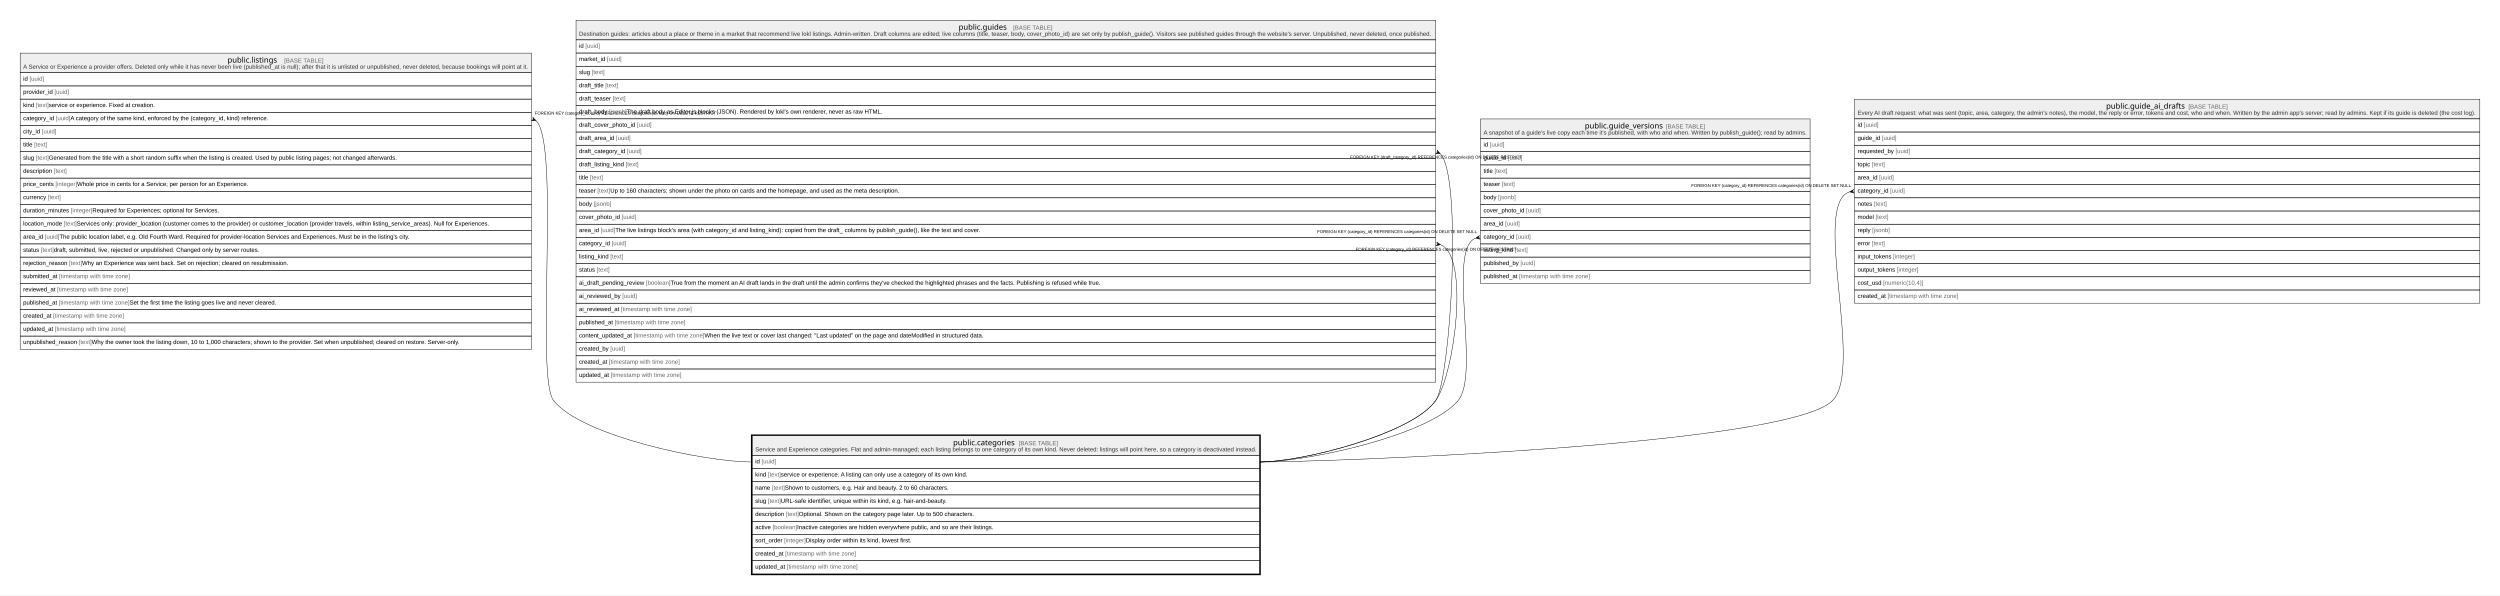
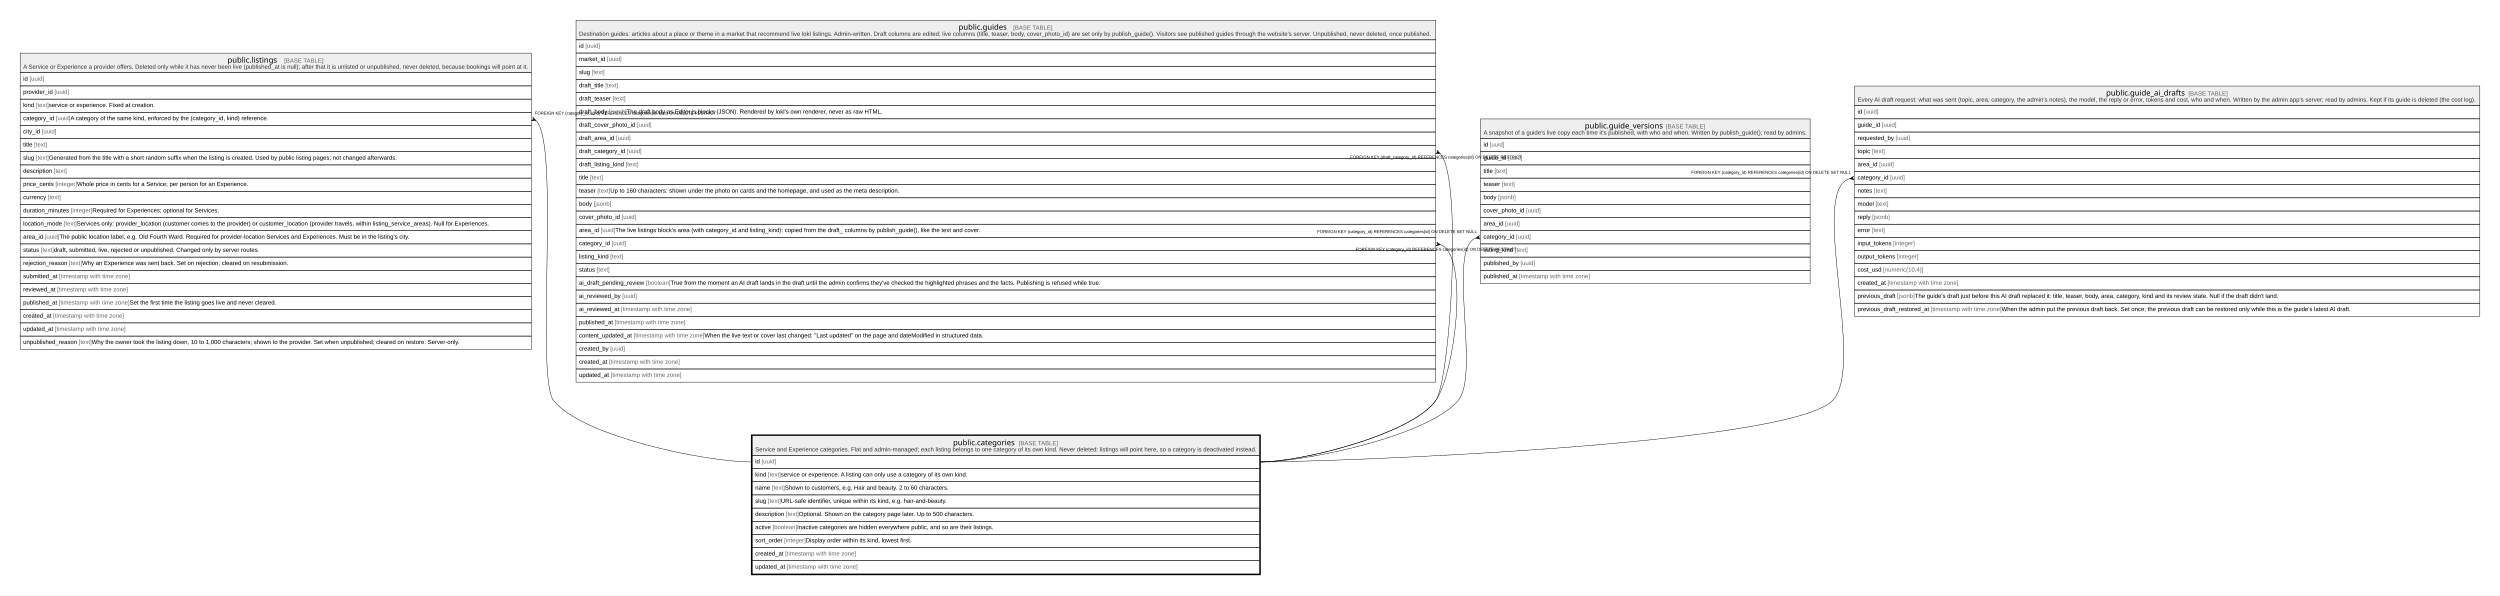
<svg xmlns="http://www.w3.org/2000/svg" width="5849pt" height="1393pt" viewBox="0.00 0.00 5848.87 1392.80">
  <g id="graph0" class="graph" transform="scale(1 1) rotate(0) translate(4 1388.8)">
    <polygon fill="white" stroke="none" points="-4,4 -4,-1388.8 5844.87,-1388.8 5844.87,4 -4,4" />
    <g id="node1" class="node">
      <polygon fill="#efefef" stroke="none" points="1755.87,-323.4 1755.87,-369.4 2942.64,-369.4 2942.64,-323.4 1755.87,-323.4" />
      <polygon fill="none" stroke="black" points="1755.87,-323.4 1755.87,-369.4 2942.64,-369.4 2942.64,-323.4 1755.87,-323.4" />
      <text text-anchor="start" x="2225.78" y="-347.2" font-family="Arial Bold" font-size="18.00">public.categories</text>
      <text text-anchor="start" x="2348.23" y="-347.2" font-family="Arial" font-size="14.00">    </text>
      <text text-anchor="start" x="2379.35" y="-347.2" font-family="Arial" font-size="14.00" fill="#666666">[BASE TABLE]</text>
      <text text-anchor="start" x="1762.87" y="-332.8" font-family="Arial" font-size="14.00" fill="#333333">Service and Experience categories. Flat and admin-managed; each listing belongs to one category of its own kind. Never deleted: listings will point here, so a category is deactivated instead.</text>
      <polygon fill="none" stroke="black" points="1755.87,-292.6 1755.87,-323.4 2942.64,-323.4 2942.64,-292.6 1755.87,-292.6" />
      <text text-anchor="start" x="1762.87" y="-304.8" font-family="Arial" font-size="14.00">id </text>
      <text text-anchor="start" x="1777.65" y="-304.8" font-family="Arial" font-size="14.00" fill="#666666">[uuid]</text>
      <polygon fill="none" stroke="black" points="1755.87,-261.8 1755.87,-292.6 2942.64,-292.6 2942.64,-261.8 1755.87,-261.8" />
      <text text-anchor="start" x="1762.87" y="-274" font-family="Arial" font-size="14.00">kind </text>
      <text text-anchor="start" x="1792.44" y="-274" font-family="Arial" font-size="14.00" fill="#666666">[text]</text>
      <text text-anchor="start" x="1822.78" y="-274" font-family="Arial" font-size="14.00"> service or experience. A listing can only use a category of its own kind.</text>
      <polygon fill="none" stroke="black" points="1755.87,-231 1755.87,-261.8 2942.64,-261.8 2942.64,-231 1755.87,-231" />
      <text text-anchor="start" x="1762.87" y="-243.2" font-family="Arial" font-size="14.00">name </text>
      <text text-anchor="start" x="1801.78" y="-243.2" font-family="Arial" font-size="14.00" fill="#666666">[text]</text>
      <text text-anchor="start" x="1832.12" y="-243.2" font-family="Arial" font-size="14.00"> Shown to customers, e.g. Hair and beauty. 2 to 60 characters.</text>
      <polygon fill="none" stroke="black" points="1755.87,-200.2 1755.87,-231 2942.64,-231 2942.64,-200.2 1755.87,-200.2" />
      <text text-anchor="start" x="1762.87" y="-212.4" font-family="Arial" font-size="14.00">slug </text>
      <text text-anchor="start" x="1792.44" y="-212.4" font-family="Arial" font-size="14.00" fill="#666666">[text]</text>
      <text text-anchor="start" x="1822.78" y="-212.4" font-family="Arial" font-size="14.00"> URL-safe identifier, unique within its kind, e.g. hair-and-beauty.</text>
      <polygon fill="none" stroke="black" points="1755.87,-169.4 1755.87,-200.2 2942.64,-200.2 2942.64,-169.4 1755.87,-169.4" />
      <text text-anchor="start" x="1762.87" y="-181.6" font-family="Arial" font-size="14.00">description </text>
      <text text-anchor="start" x="1834.46" y="-181.6" font-family="Arial" font-size="14.00" fill="#666666">[text]</text>
      <text text-anchor="start" x="1864.8" y="-181.6" font-family="Arial" font-size="14.00"> Optional. Shown on the category page later. Up to 500 characters.</text>
      <polygon fill="none" stroke="black" points="1755.87,-138.6 1755.87,-169.4 2942.64,-169.4 2942.64,-138.6 1755.87,-138.6" />
      <text text-anchor="start" x="1762.87" y="-150.8" font-family="Arial" font-size="14.00">active </text>
      <text text-anchor="start" x="1803.33" y="-150.8" font-family="Arial" font-size="14.00" fill="#666666">[boolean]</text>
      <text text-anchor="start" x="1860.93" y="-150.8" font-family="Arial" font-size="14.00"> Inactive categories are hidden everywhere public, and so are their listings.</text>
      <polygon fill="none" stroke="black" points="1755.87,-107.8 1755.87,-138.6 2942.64,-138.6 2942.64,-107.8 1755.87,-107.8" />
      <text text-anchor="start" x="1762.87" y="-120" font-family="Arial" font-size="14.00">sort_order </text>
      <text text-anchor="start" x="1830.56" y="-120" font-family="Arial" font-size="14.00" fill="#666666">[integer]</text>
      <text text-anchor="start" x="1881.15" y="-120" font-family="Arial" font-size="14.00"> Display order within its kind, lowest first.</text>
      <polygon fill="none" stroke="black" points="1755.87,-77 1755.87,-107.8 2942.64,-107.8 2942.64,-77 1755.87,-77" />
      <text text-anchor="start" x="1762.87" y="-89.2" font-family="Arial" font-size="14.00">created_at </text>
      <text text-anchor="start" x="1832.91" y="-89.2" font-family="Arial" font-size="14.00" fill="#666666">[timestamp with time zone]</text>
      <polygon fill="none" stroke="black" points="1755.87,-46.2 1755.87,-77 2942.64,-77 2942.64,-46.2 1755.87,-46.2" />
      <text text-anchor="start" x="1762.87" y="-58.4" font-family="Arial" font-size="14.00">updated_at </text>
      <text text-anchor="start" x="1836.82" y="-58.4" font-family="Arial" font-size="14.00" fill="#666666">[timestamp with time zone]</text>
      <polygon fill="none" stroke="black" stroke-width="3" points="1754.37,-44.7 1754.37,-370.9 2944.14,-370.9 2944.14,-44.7 1754.37,-44.7" />
    </g>
    <g id="node2" class="node">
      <polygon fill="#efefef" stroke="none" points="43.2,-1218.6 43.2,-1264.6 1239.3,-1264.6 1239.3,-1218.6 43.2,-1218.6" />
      <polygon fill="none" stroke="black" points="43.2,-1218.6 43.2,-1264.6 1239.3,-1264.6 1239.3,-1218.6 43.2,-1218.6" />
      <text text-anchor="start" x="528.26" y="-1242.4" font-family="Arial Bold" font-size="18.00">public.listings</text>
      <text text-anchor="start" x="629.76" y="-1242.4" font-family="Arial" font-size="14.00">    </text>
      <text text-anchor="start" x="660.88" y="-1242.4" font-family="Arial" font-size="14.00" fill="#666666">[BASE TABLE]</text>
      <text text-anchor="start" x="50.2" y="-1228" font-family="Arial" font-size="14.00" fill="#333333">A Service or Experience a provider offers. Deleted only while it has never been live (published_at is null); after that it is unlisted or unpublished, never deleted, because bookings will point at it.</text>
      <polygon fill="none" stroke="black" points="43.2,-1187.8 43.2,-1218.6 1239.3,-1218.6 1239.3,-1187.8 43.2,-1187.8" />
      <text text-anchor="start" x="50.2" y="-1200" font-family="Arial" font-size="14.00">id </text>
      <text text-anchor="start" x="64.99" y="-1200" font-family="Arial" font-size="14.00" fill="#666666">[uuid]</text>
      <polygon fill="none" stroke="black" points="43.2,-1157 43.2,-1187.8 1239.3,-1187.8 1239.3,-1157 43.2,-1157" />
      <text text-anchor="start" x="50.2" y="-1169.2" font-family="Arial" font-size="14.00">provider_id </text>
      <text text-anchor="start" x="123.35" y="-1169.2" font-family="Arial" font-size="14.00" fill="#666666">[uuid]</text>
      <polygon fill="none" stroke="black" points="43.2,-1126.2 43.2,-1157 1239.3,-1157 1239.3,-1126.2 43.2,-1126.2" />
      <text text-anchor="start" x="50.2" y="-1138.4" font-family="Arial" font-size="14.00">kind </text>
      <text text-anchor="start" x="79.77" y="-1138.4" font-family="Arial" font-size="14.00" fill="#666666">[text]</text>
      <text text-anchor="start" x="110.12" y="-1138.4" font-family="Arial" font-size="14.00"> service or experience. Fixed at creation.</text>
      <polygon fill="none" stroke="black" points="43.2,-1095.4 43.2,-1126.2 1239.3,-1126.2 1239.3,-1095.4 43.2,-1095.4" />
      <text text-anchor="start" x="50.2" y="-1107.6" font-family="Arial" font-size="14.00">category_id </text>
      <text text-anchor="start" x="126.47" y="-1107.6" font-family="Arial" font-size="14.00" fill="#666666">[uuid]</text>
      <text text-anchor="start" x="160.72" y="-1107.6" font-family="Arial" font-size="14.00"> A category of the same kind, enforced by the (category_id, kind) reference.</text>
      <polygon fill="none" stroke="black" points="43.2,-1064.6 43.2,-1095.4 1239.3,-1095.4 1239.3,-1064.6 43.2,-1064.6" />
      <text text-anchor="start" x="50.2" y="-1076.8" font-family="Arial" font-size="14.00">city_id </text>
      <text text-anchor="start" x="93.77" y="-1076.8" font-family="Arial" font-size="14.00" fill="#666666">[uuid]</text>
      <polygon fill="none" stroke="black" points="43.2,-1033.8 43.2,-1064.6 1239.3,-1064.6 1239.3,-1033.8 43.2,-1033.8" />
      <text text-anchor="start" x="50.2" y="-1046" font-family="Arial" font-size="14.00">title </text>
      <text text-anchor="start" x="75.88" y="-1046" font-family="Arial" font-size="14.00" fill="#666666">[text]</text>
      <polygon fill="none" stroke="black" points="43.2,-1003 43.2,-1033.8 1239.3,-1033.8 1239.3,-1003 43.2,-1003" />
      <text text-anchor="start" x="50.2" y="-1015.2" font-family="Arial" font-size="14.00">slug </text>
      <text text-anchor="start" x="79.77" y="-1015.2" font-family="Arial" font-size="14.00" fill="#666666">[text]</text>
      <text text-anchor="start" x="110.12" y="-1015.2" font-family="Arial" font-size="14.00"> Generated from the title with a short random suffix when the listing is created. Used by public listing pages; not changed afterwards.</text>
      <polygon fill="none" stroke="black" points="43.2,-972.2 43.2,-1003 1239.3,-1003 1239.3,-972.2 43.2,-972.2" />
      <text text-anchor="start" x="50.2" y="-984.4" font-family="Arial" font-size="14.00">description </text>
      <text text-anchor="start" x="121.79" y="-984.4" font-family="Arial" font-size="14.00" fill="#666666">[text]</text>
      <polygon fill="none" stroke="black" points="43.2,-941.4 43.2,-972.2 1239.3,-972.2 1239.3,-941.4 43.2,-941.4" />
      <text text-anchor="start" x="50.2" y="-953.6" font-family="Arial" font-size="14.00">price_cents </text>
      <text text-anchor="start" x="125.68" y="-953.6" font-family="Arial" font-size="14.00" fill="#666666">[integer]</text>
      <text text-anchor="start" x="176.27" y="-953.6" font-family="Arial" font-size="14.00"> Whole price in cents for a Service; per person for an Experience.</text>
      <polygon fill="none" stroke="black" points="43.2,-910.6 43.2,-941.4 1239.3,-941.4 1239.3,-910.6 43.2,-910.6" />
      <text text-anchor="start" x="50.2" y="-922.8" font-family="Arial" font-size="14.00">currency </text>
      <text text-anchor="start" x="107.77" y="-922.8" font-family="Arial" font-size="14.00" fill="#666666">[text]</text>
      <polygon fill="none" stroke="black" points="43.2,-879.8 43.2,-910.6 1239.3,-910.6 1239.3,-879.8 43.2,-879.8" />
      <text text-anchor="start" x="50.2" y="-892" font-family="Arial" font-size="14.00">duration_minutes </text>
      <text text-anchor="start" x="161.49" y="-892" font-family="Arial" font-size="14.00" fill="#666666">[integer]</text>
      <text text-anchor="start" x="212.07" y="-892" font-family="Arial" font-size="14.00"> Required for Experiences; optional for Services.</text>
      <polygon fill="none" stroke="black" points="43.2,-849 43.2,-879.8 1239.3,-879.8 1239.3,-849 43.2,-849" />
      <text text-anchor="start" x="50.2" y="-861.2" font-family="Arial" font-size="14.00">location_mode </text>
      <text text-anchor="start" x="145.15" y="-861.2" font-family="Arial" font-size="14.00" fill="#666666">[text]</text>
      <text text-anchor="start" x="175.5" y="-861.2" font-family="Arial" font-size="14.00"> Services only: provider_location (customer comes to the provider) or customer_location (provider travels, within listing_service_areas). Null for Experiences.</text>
      <polygon fill="none" stroke="black" points="43.2,-818.2 43.2,-849 1239.3,-849 1239.3,-818.2 43.2,-818.2" />
      <text text-anchor="start" x="50.2" y="-830.4" font-family="Arial" font-size="14.00">area_id </text>
      <text text-anchor="start" x="100.79" y="-830.4" font-family="Arial" font-size="14.00" fill="#666666">[uuid]</text>
      <text text-anchor="start" x="135.04" y="-830.4" font-family="Arial" font-size="14.00"> The public location label, e.g. Old Fourth Ward. Required for provider-location Services and Experiences. Must be in the listing's city.</text>
      <polygon fill="none" stroke="black" points="43.2,-787.4 43.2,-818.2 1239.3,-818.2 1239.3,-787.4 43.2,-787.4" />
      <text text-anchor="start" x="50.2" y="-799.6" font-family="Arial" font-size="14.00">status </text>
      <text text-anchor="start" x="91.44" y="-799.6" font-family="Arial" font-size="14.00" fill="#666666">[text]</text>
      <text text-anchor="start" x="121.79" y="-799.6" font-family="Arial" font-size="14.00"> draft, submitted, live, rejected or unpublished. Changed only by server routes.</text>
      <polygon fill="none" stroke="black" points="43.2,-756.6 43.2,-787.4 1239.3,-787.4 1239.3,-756.6 43.2,-756.6" />
      <text text-anchor="start" x="50.2" y="-768.8" font-family="Arial" font-size="14.00">rejection_reason </text>
      <text text-anchor="start" x="157.6" y="-768.8" font-family="Arial" font-size="14.00" fill="#666666">[text]</text>
      <text text-anchor="start" x="187.94" y="-768.8" font-family="Arial" font-size="14.00"> Why an Experience was sent back. Set on rejection; cleared on resubmission.</text>
      <polygon fill="none" stroke="black" points="43.2,-725.8 43.2,-756.6 1239.3,-756.6 1239.3,-725.8 43.2,-725.8" />
      <text text-anchor="start" x="50.2" y="-738" font-family="Arial" font-size="14.00">submitted_at </text>
      <text text-anchor="start" x="134.25" y="-738" font-family="Arial" font-size="14.00" fill="#666666">[timestamp with time zone]</text>
      <polygon fill="none" stroke="black" points="43.2,-695 43.2,-725.8 1239.3,-725.8 1239.3,-695 43.2,-695" />
      <text text-anchor="start" x="50.2" y="-707.2" font-family="Arial" font-size="14.00">reviewed_at </text>
      <text text-anchor="start" x="129.58" y="-707.2" font-family="Arial" font-size="14.00" fill="#666666">[timestamp with time zone]</text>
      <polygon fill="none" stroke="black" points="43.2,-664.2 43.2,-695 1239.3,-695 1239.3,-664.2 43.2,-664.2" />
      <text text-anchor="start" x="50.2" y="-676.4" font-family="Arial" font-size="14.00">published_at </text>
      <text text-anchor="start" x="133.49" y="-676.4" font-family="Arial" font-size="14.00" fill="#666666">[timestamp with time zone]</text>
      <text text-anchor="start" x="299.21" y="-676.4" font-family="Arial" font-size="14.00"> Set the first time the listing goes live and never cleared.</text>
      <polygon fill="none" stroke="black" points="43.2,-633.4 43.2,-664.2 1239.3,-664.2 1239.3,-633.4 43.2,-633.4" />
      <text text-anchor="start" x="50.2" y="-645.6" font-family="Arial" font-size="14.00">created_at </text>
      <text text-anchor="start" x="120.25" y="-645.6" font-family="Arial" font-size="14.00" fill="#666666">[timestamp with time zone]</text>
      <polygon fill="none" stroke="black" points="43.2,-602.6 43.2,-633.4 1239.3,-633.4 1239.3,-602.6 43.2,-602.6" />
      <text text-anchor="start" x="50.2" y="-614.8" font-family="Arial" font-size="14.00">updated_at </text>
      <text text-anchor="start" x="124.16" y="-614.8" font-family="Arial" font-size="14.00" fill="#666666">[timestamp with time zone]</text>
      <polygon fill="none" stroke="black" points="43.2,-571.8 43.2,-602.6 1239.3,-602.6 1239.3,-571.8 43.2,-571.8" />
      <text text-anchor="start" x="50.2" y="-584" font-family="Arial" font-size="14.00">unpublished_reason </text>
      <text text-anchor="start" x="180.19" y="-584" font-family="Arial" font-size="14.00" fill="#666666">[text]</text>
      <text text-anchor="start" x="210.54" y="-584" font-family="Arial" font-size="14.00"> Why the owner took the listing down, 10 to 1,000 characters; shown to the provider. Set when unpublished; cleared on restore. Server-only.</text>
    </g>
    <g id="edge1" class="edge">
      <path fill="none" stroke="black" d="M1249.73,-1106.95C1307.61,-1055.58 1247.56,-506.32 1291.25,-451.6 1358.55,-367.32 1647.01,-308 1754.87,-308" />
      <polygon fill="black" stroke="black" points="1249.87,-1106.89 1238.91,-1106.51 1244.93,-1108.91 1240.92,-1110.55 1240.92,-1110.55 1240.92,-1110.55 1244.93,-1108.91 1242.32,-1114.84 1249.87,-1106.89" />
      <text text-anchor="start" x="1247.3" y="-1120.8" font-family="Arial" font-size="10.00">FOREIGN KEY (category_id, kind) REFERENCES categories(id, kind) ON DELETE RESTRICT</text>
    </g>
    <g id="node3" class="node">
      <polygon fill="#efefef" stroke="none" points="1343.67,-1295.6 1343.67,-1341.6 3354.84,-1341.6 3354.84,-1295.6 1343.67,-1295.6" />
      <polygon fill="none" stroke="black" points="1343.67,-1295.6 1343.67,-1341.6 3354.84,-1341.6 3354.84,-1295.6 1343.67,-1295.6" />
      <text text-anchor="start" x="2238.76" y="-1319.4" font-family="Arial Bold" font-size="18.00">public.guides</text>
      <text text-anchor="start" x="2335.25" y="-1319.4" font-family="Arial" font-size="14.00">    </text>
      <text text-anchor="start" x="2366.37" y="-1319.4" font-family="Arial" font-size="14.00" fill="#666666">[BASE TABLE]</text>
      <text text-anchor="start" x="1350.67" y="-1305" font-family="Arial" font-size="14.00" fill="#333333">Destination guides: articles about a place or theme in a market that recommend live lokl listings. Admin-written. Draft columns are edited; live columns (title, teaser, body, cover_photo_id) are set only by publish_guide(). Visitors see published guides through the website's server. Unpublished, never deleted, once published.</text>
      <polygon fill="none" stroke="black" points="1343.67,-1264.8 1343.67,-1295.6 3354.84,-1295.6 3354.84,-1264.8 1343.67,-1264.8" />
      <text text-anchor="start" x="1350.67" y="-1277" font-family="Arial" font-size="14.00">id </text>
      <text text-anchor="start" x="1365.45" y="-1277" font-family="Arial" font-size="14.00" fill="#666666">[uuid]</text>
      <polygon fill="none" stroke="black" points="1343.67,-1234 1343.67,-1264.8 3354.84,-1264.8 3354.84,-1234 1343.67,-1234" />
      <text text-anchor="start" x="1350.67" y="-1246.2" font-family="Arial" font-size="14.00">market_id </text>
      <text text-anchor="start" x="1416.03" y="-1246.2" font-family="Arial" font-size="14.00" fill="#666666">[uuid]</text>
      <polygon fill="none" stroke="black" points="1343.67,-1203.2 1343.67,-1234 3354.84,-1234 3354.84,-1203.2 1343.67,-1203.2" />
      <text text-anchor="start" x="1350.67" y="-1215.4" font-family="Arial" font-size="14.00">slug </text>
      <text text-anchor="start" x="1380.24" y="-1215.4" font-family="Arial" font-size="14.00" fill="#666666">[text]</text>
      <polygon fill="none" stroke="black" points="1343.67,-1172.4 1343.67,-1203.2 3354.84,-1203.2 3354.84,-1172.4 1343.67,-1172.4" />
      <text text-anchor="start" x="1350.67" y="-1184.6" font-family="Arial" font-size="14.00">draft_title </text>
      <text text-anchor="start" x="1412.14" y="-1184.6" font-family="Arial" font-size="14.00" fill="#666666">[text]</text>
      <polygon fill="none" stroke="black" points="1343.67,-1141.6 1343.67,-1172.4 3354.84,-1172.4 3354.84,-1141.6 1343.67,-1141.6" />
      <text text-anchor="start" x="1350.67" y="-1153.8" font-family="Arial" font-size="14.00">draft_teaser </text>
      <text text-anchor="start" x="1429.27" y="-1153.8" font-family="Arial" font-size="14.00" fill="#666666">[text]</text>
      <polygon fill="none" stroke="black" points="1343.67,-1110.8 1343.67,-1141.6 3354.84,-1141.6 3354.84,-1110.8 1343.67,-1110.8" />
      <text text-anchor="start" x="1350.67" y="-1123" font-family="Arial" font-size="14.00">draft_body </text>
      <text text-anchor="start" x="1420.72" y="-1123" font-family="Arial" font-size="14.00" fill="#666666">[jsonb]</text>
      <text text-anchor="start" x="1461.96" y="-1123" font-family="Arial" font-size="14.00"> The draft body as Editor.js blocks (JSON). Rendered by lokl's own renderer, never as raw HTML.</text>
      <polygon fill="none" stroke="black" points="1343.67,-1080 1343.67,-1110.8 3354.84,-1110.8 3354.84,-1080 1343.67,-1080" />
      <text text-anchor="start" x="1350.67" y="-1092.2" font-family="Arial" font-size="14.00">draft_cover_photo_id </text>
      <text text-anchor="start" x="1486.1" y="-1092.2" font-family="Arial" font-size="14.00" fill="#666666">[uuid]</text>
      <polygon fill="none" stroke="black" points="1343.67,-1049.2 1343.67,-1080 3354.84,-1080 3354.84,-1049.2 1343.67,-1049.2" />
      <text text-anchor="start" x="1350.67" y="-1061.4" font-family="Arial" font-size="14.00">draft_area_id </text>
      <text text-anchor="start" x="1437.06" y="-1061.4" font-family="Arial" font-size="14.00" fill="#666666">[uuid]</text>
      <polygon fill="none" stroke="black" points="1343.67,-1018.4 1343.67,-1049.2 3354.84,-1049.2 3354.84,-1018.4 1343.67,-1018.4" />
      <text text-anchor="start" x="1350.67" y="-1030.6" font-family="Arial" font-size="14.00">draft_category_id </text>
      <text text-anchor="start" x="1462.74" y="-1030.6" font-family="Arial" font-size="14.00" fill="#666666">[uuid]</text>
      <polygon fill="none" stroke="black" points="1343.67,-987.6 1343.67,-1018.4 3354.84,-1018.4 3354.84,-987.6 1343.67,-987.6" />
      <text text-anchor="start" x="1350.67" y="-999.8" font-family="Arial" font-size="14.00">draft_listing_kind </text>
      <text text-anchor="start" x="1459.62" y="-999.8" font-family="Arial" font-size="14.00" fill="#666666">[text]</text>
      <polygon fill="none" stroke="black" points="1343.67,-956.8 1343.67,-987.6 3354.84,-987.6 3354.84,-956.8 1343.67,-956.8" />
      <text text-anchor="start" x="1350.67" y="-969" font-family="Arial" font-size="14.00">title </text>
      <text text-anchor="start" x="1376.34" y="-969" font-family="Arial" font-size="14.00" fill="#666666">[text]</text>
      <polygon fill="none" stroke="black" points="1343.67,-926 1343.67,-956.8 3354.84,-956.8 3354.84,-926 1343.67,-926" />
      <text text-anchor="start" x="1350.67" y="-938.2" font-family="Arial" font-size="14.00">teaser </text>
      <text text-anchor="start" x="1393.47" y="-938.2" font-family="Arial" font-size="14.00" fill="#666666">[text]</text>
      <text text-anchor="start" x="1423.81" y="-938.2" font-family="Arial" font-size="14.00"> Up to 160 characters: shown under the photo on cards and the homepage, and used as the meta description.</text>
      <polygon fill="none" stroke="black" points="1343.67,-895.2 1343.67,-926 3354.84,-926 3354.84,-895.2 1343.67,-895.2" />
      <text text-anchor="start" x="1350.67" y="-907.4" font-family="Arial" font-size="14.00">body </text>
      <text text-anchor="start" x="1384.92" y="-907.4" font-family="Arial" font-size="14.00" fill="#666666">[jsonb]</text>
      <polygon fill="none" stroke="black" points="1343.67,-864.4 1343.67,-895.2 3354.84,-895.2 3354.84,-864.4 1343.67,-864.4" />
      <text text-anchor="start" x="1350.67" y="-876.6" font-family="Arial" font-size="14.00">cover_photo_id </text>
      <text text-anchor="start" x="1450.3" y="-876.6" font-family="Arial" font-size="14.00" fill="#666666">[uuid]</text>
      <polygon fill="none" stroke="black" points="1343.67,-833.6 1343.67,-864.4 3354.84,-864.4 3354.84,-833.6 1343.67,-833.6" />
      <text text-anchor="start" x="1350.67" y="-845.8" font-family="Arial" font-size="14.00">area_id </text>
      <text text-anchor="start" x="1401.26" y="-845.8" font-family="Arial" font-size="14.00" fill="#666666">[uuid]</text>
      <text text-anchor="start" x="1435.51" y="-845.8" font-family="Arial" font-size="14.00"> The live listings block's area (with category_id and listing_kind): copied from the draft_ columns by publish_guide(), like the text and cover.</text>
      <polygon fill="none" stroke="black" points="1343.67,-802.8 1343.67,-833.6 3354.84,-833.6 3354.84,-802.8 1343.67,-802.8" />
      <text text-anchor="start" x="1350.67" y="-815" font-family="Arial" font-size="14.00">category_id </text>
      <text text-anchor="start" x="1426.94" y="-815" font-family="Arial" font-size="14.00" fill="#666666">[uuid]</text>
      <polygon fill="none" stroke="black" points="1343.67,-772 1343.67,-802.8 3354.84,-802.8 3354.84,-772 1343.67,-772" />
      <text text-anchor="start" x="1350.67" y="-784.2" font-family="Arial" font-size="14.00">listing_kind </text>
      <text text-anchor="start" x="1423.82" y="-784.2" font-family="Arial" font-size="14.00" fill="#666666">[text]</text>
      <polygon fill="none" stroke="black" points="1343.67,-741.2 1343.67,-772 3354.84,-772 3354.84,-741.2 1343.67,-741.2" />
      <text text-anchor="start" x="1350.67" y="-753.4" font-family="Arial" font-size="14.00">status </text>
      <text text-anchor="start" x="1391.91" y="-753.4" font-family="Arial" font-size="14.00" fill="#666666">[text]</text>
      <polygon fill="none" stroke="black" points="1343.67,-710.4 1343.67,-741.2 3354.84,-741.2 3354.84,-710.4 1343.67,-710.4" />
      <text text-anchor="start" x="1350.67" y="-722.6" font-family="Arial" font-size="14.00">ai_draft_pending_review </text>
      <text text-anchor="start" x="1507.11" y="-722.6" font-family="Arial" font-size="14.00" fill="#666666">[boolean]</text>
      <text text-anchor="start" x="1564.72" y="-722.6" font-family="Arial" font-size="14.00"> True from the moment an AI draft lands in the draft until the admin confirms they've checked the highlighted phrases and the facts. Publishing is refused while true.</text>
      <polygon fill="none" stroke="black" points="1343.67,-679.6 1343.67,-710.4 3354.84,-710.4 3354.84,-679.6 1343.67,-679.6" />
      <text text-anchor="start" x="1350.67" y="-691.8" font-family="Arial" font-size="14.00">ai_reviewed_by </text>
      <text text-anchor="start" x="1451.84" y="-691.8" font-family="Arial" font-size="14.00" fill="#666666">[uuid]</text>
      <polygon fill="none" stroke="black" points="1343.67,-648.8 1343.67,-679.6 3354.84,-679.6 3354.84,-648.8 1343.67,-648.8" />
      <text text-anchor="start" x="1350.67" y="-661" font-family="Arial" font-size="14.00">ai_reviewed_at </text>
      <text text-anchor="start" x="1448.73" y="-661" font-family="Arial" font-size="14.00" fill="#666666">[timestamp with time zone]</text>
      <polygon fill="none" stroke="black" points="1343.67,-618 1343.67,-648.8 3354.84,-648.8 3354.84,-618 1343.67,-618" />
      <text text-anchor="start" x="1350.67" y="-630.2" font-family="Arial" font-size="14.00">published_at </text>
      <text text-anchor="start" x="1433.96" y="-630.2" font-family="Arial" font-size="14.00" fill="#666666">[timestamp with time zone]</text>
      <polygon fill="none" stroke="black" points="1343.67,-587.2 1343.67,-618 3354.84,-618 3354.84,-587.2 1343.67,-587.2" />
      <text text-anchor="start" x="1350.67" y="-599.4" font-family="Arial" font-size="14.00">content_updated_at </text>
      <text text-anchor="start" x="1478.34" y="-599.4" font-family="Arial" font-size="14.00" fill="#666666">[timestamp with time zone]</text>
      <text text-anchor="start" x="1644.06" y="-599.4" font-family="Arial" font-size="14.00"> When the live text or cover last changed: "Last updated" on the page and dateModified in structured data.</text>
      <polygon fill="none" stroke="black" points="1343.67,-556.4 1343.67,-587.2 3354.84,-587.2 3354.84,-556.4 1343.67,-556.4" />
      <text text-anchor="start" x="1350.67" y="-568.6" font-family="Arial" font-size="14.00">created_by </text>
      <text text-anchor="start" x="1423.83" y="-568.6" font-family="Arial" font-size="14.00" fill="#666666">[uuid]</text>
      <polygon fill="none" stroke="black" points="1343.67,-525.6 1343.67,-556.4 3354.84,-556.4 3354.84,-525.6 1343.67,-525.6" />
      <text text-anchor="start" x="1350.67" y="-537.8" font-family="Arial" font-size="14.00">created_at </text>
      <text text-anchor="start" x="1420.72" y="-537.8" font-family="Arial" font-size="14.00" fill="#666666">[timestamp with time zone]</text>
      <polygon fill="none" stroke="black" points="1343.67,-494.8 1343.67,-525.6 3354.84,-525.6 3354.84,-494.8 1343.67,-494.8" />
      <text text-anchor="start" x="1350.67" y="-507" font-family="Arial" font-size="14.00">updated_at </text>
      <text text-anchor="start" x="1424.63" y="-507" font-family="Arial" font-size="14.00" fill="#666666">[timestamp with time zone]</text>
    </g>
    <g id="edge2" class="edge">
      <path fill="none" stroke="black" d="M3366.12,-816.43C3434.11,-791.7 3399.97,-514.98 3354.84,-451.6 3298.69,-372.76 3040.43,-308 2943.64,-308" />
      <polygon fill="black" stroke="black" points="3366.02,-816.45 3355.4,-813.71 3360.76,-817.35 3356.5,-818.09 3356.5,-818.09 3356.5,-818.09 3360.76,-817.35 3356.93,-822.58 3366.02,-816.45" />
      <text text-anchor="start" x="3167.74" y="-802.2" font-family="Arial" font-size="10.00">FOREIGN KEY (category_id) REFERENCES categories(id) ON DELETE RESTRICT</text>
    </g>
    <g id="edge3" class="edge">
      <path fill="none" stroke="black" d="M3365.31,-1029.53C3417.53,-979.28 3390.35,-501.53 3354.84,-451.6 3298.73,-372.73 3040.43,-308 2943.64,-308" />
      <polygon fill="black" stroke="black" points="3365.26,-1029.55 3354.29,-1029.56 3360.39,-1031.75 3356.45,-1033.53 3356.45,-1033.53 3356.45,-1033.53 3360.39,-1031.75 3357.99,-1037.76 3365.26,-1029.55" />
      <text text-anchor="start" x="3154.95" y="-1017.8" font-family="Arial" font-size="10.00">FOREIGN KEY (draft_category_id) REFERENCES categories(id) ON DELETE RESTRICT</text>
    </g>
    <g id="node4" class="node">
      <polygon fill="#efefef" stroke="none" points="3459.71,-1064.6 3459.71,-1110.6 4230.8,-1110.6 4230.8,-1064.6 3459.71,-1064.6" />
      <polygon fill="none" stroke="black" points="3459.71,-1064.6 3459.71,-1110.6 4230.8,-1110.6 4230.8,-1064.6 3459.71,-1064.6" />
      <text text-anchor="start" x="3703.77" y="-1088.4" font-family="Arial Bold" font-size="18.00">public.guide_versions</text>
      <text text-anchor="start" x="3862.25" y="-1088.4" font-family="Arial" font-size="14.00">    </text>
      <text text-anchor="start" x="3893.36" y="-1088.4" font-family="Arial" font-size="14.00" fill="#666666">[BASE TABLE]</text>
      <text text-anchor="start" x="3466.71" y="-1074" font-family="Arial" font-size="14.00" fill="#333333">A snapshot of a guide's live copy each time it's published, with who and when. Written by publish_guide(); read by admins.</text>
      <polygon fill="none" stroke="black" points="3459.71,-1033.8 3459.71,-1064.6 4230.8,-1064.6 4230.8,-1033.8 3459.71,-1033.8" />
      <text text-anchor="start" x="3466.71" y="-1046" font-family="Arial" font-size="14.00">id </text>
      <text text-anchor="start" x="3481.49" y="-1046" font-family="Arial" font-size="14.00" fill="#666666">[uuid]</text>
      <polygon fill="none" stroke="black" points="3459.71,-1003 3459.71,-1033.8 4230.8,-1033.8 4230.8,-1003 3459.71,-1003" />
      <text text-anchor="start" x="3466.71" y="-1015.2" font-family="Arial" font-size="14.00">guide_id </text>
      <text text-anchor="start" x="3523.53" y="-1015.2" font-family="Arial" font-size="14.00" fill="#666666">[uuid]</text>
      <polygon fill="none" stroke="black" points="3459.71,-972.2 3459.71,-1003 4230.8,-1003 4230.8,-972.2 3459.71,-972.2" />
      <text text-anchor="start" x="3466.71" y="-984.4" font-family="Arial" font-size="14.00">title </text>
      <text text-anchor="start" x="3492.38" y="-984.4" font-family="Arial" font-size="14.00" fill="#666666">[text]</text>
      <polygon fill="none" stroke="black" points="3459.71,-941.4 3459.71,-972.2 4230.8,-972.2 4230.8,-941.4 3459.71,-941.4" />
      <text text-anchor="start" x="3466.71" y="-953.6" font-family="Arial" font-size="14.00">teaser </text>
      <text text-anchor="start" x="3509.51" y="-953.6" font-family="Arial" font-size="14.00" fill="#666666">[text]</text>
      <polygon fill="none" stroke="black" points="3459.71,-910.6 3459.71,-941.4 4230.8,-941.4 4230.8,-910.6 3459.71,-910.6" />
      <text text-anchor="start" x="3466.71" y="-922.8" font-family="Arial" font-size="14.00">body </text>
      <text text-anchor="start" x="3500.95" y="-922.8" font-family="Arial" font-size="14.00" fill="#666666">[jsonb]</text>
      <polygon fill="none" stroke="black" points="3459.71,-879.8 3459.71,-910.6 4230.8,-910.6 4230.8,-879.8 3459.71,-879.8" />
      <text text-anchor="start" x="3466.71" y="-892" font-family="Arial" font-size="14.00">cover_photo_id </text>
      <text text-anchor="start" x="3566.33" y="-892" font-family="Arial" font-size="14.00" fill="#666666">[uuid]</text>
      <polygon fill="none" stroke="black" points="3459.71,-849 3459.71,-879.8 4230.8,-879.8 4230.8,-849 3459.71,-849" />
      <text text-anchor="start" x="3466.71" y="-861.2" font-family="Arial" font-size="14.00">area_id </text>
      <text text-anchor="start" x="3517.3" y="-861.2" font-family="Arial" font-size="14.00" fill="#666666">[uuid]</text>
      <polygon fill="none" stroke="black" points="3459.71,-818.2 3459.71,-849 4230.8,-849 4230.8,-818.2 3459.71,-818.2" />
      <text text-anchor="start" x="3466.71" y="-830.4" font-family="Arial" font-size="14.00">category_id </text>
      <text text-anchor="start" x="3542.97" y="-830.4" font-family="Arial" font-size="14.00" fill="#666666">[uuid]</text>
      <polygon fill="none" stroke="black" points="3459.71,-787.4 3459.71,-818.2 4230.8,-818.2 4230.8,-787.4 3459.71,-787.4" />
      <text text-anchor="start" x="3466.71" y="-799.6" font-family="Arial" font-size="14.00">listing_kind </text>
      <text text-anchor="start" x="3539.86" y="-799.6" font-family="Arial" font-size="14.00" fill="#666666">[text]</text>
      <polygon fill="none" stroke="black" points="3459.71,-756.6 3459.71,-787.4 4230.8,-787.4 4230.8,-756.6 3459.71,-756.6" />
      <text text-anchor="start" x="3466.71" y="-768.8" font-family="Arial" font-size="14.00">published_by </text>
      <text text-anchor="start" x="3553.1" y="-768.8" font-family="Arial" font-size="14.00" fill="#666666">[uuid]</text>
      <polygon fill="none" stroke="black" points="3459.71,-725.8 3459.71,-756.6 4230.8,-756.6 4230.8,-725.8 3459.71,-725.8" />
      <text text-anchor="start" x="3466.71" y="-738" font-family="Arial" font-size="14.00">published_at </text>
      <text text-anchor="start" x="3549.99" y="-738" font-family="Arial" font-size="14.00" fill="#666666">[timestamp with time zone]</text>
    </g>
    <g id="edge4" class="edge">
      <path fill="none" stroke="black" d="M3448.61,-831.89C3380.48,-806.86 3460.2,-514.18 3407.25,-451.6 3337.59,-369.26 3051.49,-308 2943.64,-308" />
      <polygon fill="black" stroke="black" points="3448.52,-831.88 3457.62,-837.98 3453.78,-832.77 3458.05,-833.49 3458.05,-833.49 3458.05,-833.49 3453.78,-832.77 3459.13,-829.11 3448.52,-831.88" />
      <text text-anchor="start" x="3077.71" y="-843.6" font-family="Arial" font-size="10.00">FOREIGN KEY (category_id) REFERENCES categories(id) ON DELETE SET NULL</text>
    </g>
    <g id="node5" class="node">
-       <polygon fill="#efefef" stroke="none" points="4334.83,-1110.8 4334.83,-1156.8 5797.67,-1156.8 5797.67,-1110.8 4334.83,-1110.8" />
-       <polygon fill="none" stroke="black" points="4334.83,-1110.8 4334.83,-1156.8 5797.67,-1156.8 5797.67,-1110.8 4334.83,-1110.8" />
-       <text text-anchor="start" x="4923.28" y="-1134.6" font-family="Arial Bold" font-size="18.00">public.guide_ai_drafts</text>
-       <text text-anchor="start" x="5084.74" y="-1134.6" font-family="Arial" font-size="14.00">    </text>
-       <text text-anchor="start" x="5115.85" y="-1134.6" font-family="Arial" font-size="14.00" fill="#666666">[BASE TABLE]</text>
-       <text text-anchor="start" x="4341.83" y="-1120.2" font-family="Arial" font-size="14.00" fill="#333333">Every AI draft request: what was sent (topic, area, category, the admin's notes), the model, the reply or error, tokens and cost, who and when. Written by the admin app's server; read by admins. Kept if its guide is deleted (the cost log).</text>
+       <polygon fill="#efefef" stroke="none" points="4334.83,-1141.6 4334.83,-1187.6 5797.67,-1187.6 5797.67,-1141.6 4334.83,-1141.6" />
+       <polygon fill="none" stroke="black" points="4334.83,-1141.6 4334.83,-1187.6 5797.67,-1187.6 5797.67,-1141.6 4334.83,-1141.6" />
+       <text text-anchor="start" x="4923.28" y="-1165.4" font-family="Arial Bold" font-size="18.00">public.guide_ai_drafts</text>
+       <text text-anchor="start" x="5084.74" y="-1165.4" font-family="Arial" font-size="14.00">    </text>
+       <text text-anchor="start" x="5115.85" y="-1165.4" font-family="Arial" font-size="14.00" fill="#666666">[BASE TABLE]</text>
+       <text text-anchor="start" x="4341.83" y="-1151" font-family="Arial" font-size="14.00" fill="#333333">Every AI draft request: what was sent (topic, area, category, the admin's notes), the model, the reply or error, tokens and cost, who and when. Written by the admin app's server; read by admins. Kept if its guide is deleted (the cost log).</text>
+       <polygon fill="none" stroke="black" points="4334.83,-1110.8 4334.83,-1141.6 5797.67,-1141.6 5797.67,-1110.8 4334.83,-1110.8" />
+       <text text-anchor="start" x="4341.83" y="-1123" font-family="Arial" font-size="14.00">id </text>
+       <text text-anchor="start" x="4356.62" y="-1123" font-family="Arial" font-size="14.00" fill="#666666">[uuid]</text>
      <polygon fill="none" stroke="black" points="4334.83,-1080 4334.83,-1110.8 5797.67,-1110.8 5797.67,-1080 4334.83,-1080" />
-       <text text-anchor="start" x="4341.83" y="-1092.2" font-family="Arial" font-size="14.00">id </text>
-       <text text-anchor="start" x="4356.62" y="-1092.2" font-family="Arial" font-size="14.00" fill="#666666">[uuid]</text>
+       <text text-anchor="start" x="4341.83" y="-1092.2" font-family="Arial" font-size="14.00">guide_id </text>
+       <text text-anchor="start" x="4398.66" y="-1092.2" font-family="Arial" font-size="14.00" fill="#666666">[uuid]</text>
      <polygon fill="none" stroke="black" points="4334.83,-1049.2 4334.83,-1080 5797.67,-1080 5797.67,-1049.2 4334.83,-1049.2" />
-       <text text-anchor="start" x="4341.83" y="-1061.4" font-family="Arial" font-size="14.00">guide_id </text>
-       <text text-anchor="start" x="4398.66" y="-1061.4" font-family="Arial" font-size="14.00" fill="#666666">[uuid]</text>
+       <text text-anchor="start" x="4341.83" y="-1061.4" font-family="Arial" font-size="14.00">requested_by </text>
+       <text text-anchor="start" x="4430.56" y="-1061.4" font-family="Arial" font-size="14.00" fill="#666666">[uuid]</text>
      <polygon fill="none" stroke="black" points="4334.83,-1018.4 4334.83,-1049.2 5797.67,-1049.2 5797.67,-1018.4 4334.83,-1018.4" />
-       <text text-anchor="start" x="4341.83" y="-1030.6" font-family="Arial" font-size="14.00">requested_by </text>
-       <text text-anchor="start" x="4430.56" y="-1030.6" font-family="Arial" font-size="14.00" fill="#666666">[uuid]</text>
+       <text text-anchor="start" x="4341.83" y="-1030.6" font-family="Arial" font-size="14.00">topic </text>
+       <text text-anchor="start" x="4375.29" y="-1030.6" font-family="Arial" font-size="14.00" fill="#666666">[text]</text>
      <polygon fill="none" stroke="black" points="4334.83,-987.6 4334.83,-1018.4 5797.67,-1018.4 5797.67,-987.6 4334.83,-987.6" />
-       <text text-anchor="start" x="4341.83" y="-999.8" font-family="Arial" font-size="14.00">topic </text>
-       <text text-anchor="start" x="4375.29" y="-999.8" font-family="Arial" font-size="14.00" fill="#666666">[text]</text>
+       <text text-anchor="start" x="4341.83" y="-999.8" font-family="Arial" font-size="14.00">area_id </text>
+       <text text-anchor="start" x="4392.42" y="-999.8" font-family="Arial" font-size="14.00" fill="#666666">[uuid]</text>
      <polygon fill="none" stroke="black" points="4334.83,-956.8 4334.83,-987.6 5797.67,-987.6 5797.67,-956.8 4334.83,-956.8" />
-       <text text-anchor="start" x="4341.83" y="-969" font-family="Arial" font-size="14.00">area_id </text>
-       <text text-anchor="start" x="4392.42" y="-969" font-family="Arial" font-size="14.00" fill="#666666">[uuid]</text>
+       <text text-anchor="start" x="4341.83" y="-969" font-family="Arial" font-size="14.00">category_id </text>
+       <text text-anchor="start" x="4418.1" y="-969" font-family="Arial" font-size="14.00" fill="#666666">[uuid]</text>
      <polygon fill="none" stroke="black" points="4334.83,-926 4334.83,-956.8 5797.67,-956.8 5797.67,-926 4334.83,-926" />
-       <text text-anchor="start" x="4341.83" y="-938.2" font-family="Arial" font-size="14.00">category_id </text>
-       <text text-anchor="start" x="4418.1" y="-938.2" font-family="Arial" font-size="14.00" fill="#666666">[uuid]</text>
+       <text text-anchor="start" x="4341.83" y="-938.2" font-family="Arial" font-size="14.00">notes </text>
+       <text text-anchor="start" x="4379.97" y="-938.2" font-family="Arial" font-size="14.00" fill="#666666">[text]</text>
      <polygon fill="none" stroke="black" points="4334.83,-895.2 4334.83,-926 5797.67,-926 5797.67,-895.2 4334.83,-895.2" />
-       <text text-anchor="start" x="4341.83" y="-907.4" font-family="Arial" font-size="14.00">notes </text>
-       <text text-anchor="start" x="4379.97" y="-907.4" font-family="Arial" font-size="14.00" fill="#666666">[text]</text>
+       <text text-anchor="start" x="4341.83" y="-907.4" font-family="Arial" font-size="14.00">model </text>
+       <text text-anchor="start" x="4383.85" y="-907.4" font-family="Arial" font-size="14.00" fill="#666666">[text]</text>
      <polygon fill="none" stroke="black" points="4334.83,-864.4 4334.83,-895.2 5797.67,-895.2 5797.67,-864.4 4334.83,-864.4" />
-       <text text-anchor="start" x="4341.83" y="-876.6" font-family="Arial" font-size="14.00">model </text>
-       <text text-anchor="start" x="4383.85" y="-876.6" font-family="Arial" font-size="14.00" fill="#666666">[text]</text>
+       <text text-anchor="start" x="4341.83" y="-876.6" font-family="Arial" font-size="14.00">reply </text>
+       <text text-anchor="start" x="4376.07" y="-876.6" font-family="Arial" font-size="14.00" fill="#666666">[jsonb]</text>
      <polygon fill="none" stroke="black" points="4334.83,-833.6 4334.83,-864.4 5797.67,-864.4 5797.67,-833.6 4334.83,-833.6" />
-       <text text-anchor="start" x="4341.83" y="-845.8" font-family="Arial" font-size="14.00">reply </text>
-       <text text-anchor="start" x="4376.07" y="-845.8" font-family="Arial" font-size="14.00" fill="#666666">[jsonb]</text>
+       <text text-anchor="start" x="4341.83" y="-845.8" font-family="Arial" font-size="14.00">error </text>
+       <text text-anchor="start" x="4375.28" y="-845.8" font-family="Arial" font-size="14.00" fill="#666666">[text]</text>
      <polygon fill="none" stroke="black" points="4334.83,-802.8 4334.83,-833.6 5797.67,-833.6 5797.67,-802.8 4334.83,-802.8" />
-       <text text-anchor="start" x="4341.83" y="-815" font-family="Arial" font-size="14.00">error </text>
-       <text text-anchor="start" x="4375.28" y="-815" font-family="Arial" font-size="14.00" fill="#666666">[text]</text>
+       <text text-anchor="start" x="4341.83" y="-815" font-family="Arial" font-size="14.00">input_tokens </text>
+       <text text-anchor="start" x="4425.11" y="-815" font-family="Arial" font-size="14.00" fill="#666666">[integer]</text>
      <polygon fill="none" stroke="black" points="4334.83,-772 4334.83,-802.8 5797.67,-802.8 5797.67,-772 4334.83,-772" />
-       <text text-anchor="start" x="4341.83" y="-784.2" font-family="Arial" font-size="14.00">input_tokens </text>
-       <text text-anchor="start" x="4425.11" y="-784.2" font-family="Arial" font-size="14.00" fill="#666666">[integer]</text>
+       <text text-anchor="start" x="4341.83" y="-784.2" font-family="Arial" font-size="14.00">output_tokens </text>
+       <text text-anchor="start" x="4433.68" y="-784.2" font-family="Arial" font-size="14.00" fill="#666666">[integer]</text>
      <polygon fill="none" stroke="black" points="4334.83,-741.2 4334.83,-772 5797.67,-772 5797.67,-741.2 4334.83,-741.2" />
-       <text text-anchor="start" x="4341.83" y="-753.4" font-family="Arial" font-size="14.00">output_tokens </text>
-       <text text-anchor="start" x="4433.68" y="-753.4" font-family="Arial" font-size="14.00" fill="#666666">[integer]</text>
+       <text text-anchor="start" x="4341.83" y="-753.4" font-family="Arial" font-size="14.00">cost_usd </text>
+       <text text-anchor="start" x="4401.75" y="-753.4" font-family="Arial" font-size="14.00" fill="#666666">[numeric(10,4)]</text>
      <polygon fill="none" stroke="black" points="4334.83,-710.4 4334.83,-741.2 5797.67,-741.2 5797.67,-710.4 4334.83,-710.4" />
-       <text text-anchor="start" x="4341.83" y="-722.6" font-family="Arial" font-size="14.00">cost_usd </text>
-       <text text-anchor="start" x="4401.75" y="-722.6" font-family="Arial" font-size="14.00" fill="#666666">[numeric(10,4)]</text>
+       <text text-anchor="start" x="4341.83" y="-722.6" font-family="Arial" font-size="14.00">created_at </text>
+       <text text-anchor="start" x="4411.88" y="-722.6" font-family="Arial" font-size="14.00" fill="#666666">[timestamp with time zone]</text>
      <polygon fill="none" stroke="black" points="4334.83,-679.6 4334.83,-710.4 5797.67,-710.4 5797.67,-679.6 4334.83,-679.6" />
-       <text text-anchor="start" x="4341.83" y="-691.8" font-family="Arial" font-size="14.00">created_at </text>
-       <text text-anchor="start" x="4411.88" y="-691.8" font-family="Arial" font-size="14.00" fill="#666666">[timestamp with time zone]</text>
+       <text text-anchor="start" x="4341.83" y="-691.8" font-family="Arial" font-size="14.00">previous_draft </text>
+       <text text-anchor="start" x="4434.44" y="-691.8" font-family="Arial" font-size="14.00" fill="#666666">[jsonb]</text>
+       <text text-anchor="start" x="4475.69" y="-691.8" font-family="Arial" font-size="14.00"> The guide's draft just before this AI draft replaced it: title, teaser, body, area, category, kind and its review state. Null if the draft didn't land.</text>
+       <polygon fill="none" stroke="black" points="4334.83,-648.8 4334.83,-679.6 5797.67,-679.6 5797.67,-648.8 4334.83,-648.8" />
+       <text text-anchor="start" x="4341.83" y="-661" font-family="Arial" font-size="14.00">previous_draft_restored_at </text>
+       <text text-anchor="start" x="4513.04" y="-661" font-family="Arial" font-size="14.00" fill="#666666">[timestamp with time zone]</text>
+       <text text-anchor="start" x="4678.77" y="-661" font-family="Arial" font-size="14.00"> When the admin put the previous draft back. Set once; the previous draft can be restored only while this is the guide's latest AI draft.</text>
    </g>
    <g id="edge5" class="edge">
-       <path fill="none" stroke="black" d="M4323.73,-940.06C4233.21,-914.39 4357.91,-526.55 4283.25,-451.6 4177.61,-345.54 3093.34,-308 2943.64,-308" />
-       <polygon fill="black" stroke="black" points="4323.59,-940.05 4332.91,-945.82 4328.87,-940.74 4333.17,-941.31 4333.17,-941.31 4333.17,-941.31 4328.87,-940.74 4334.09,-936.89 4323.59,-940.05" />
-       <text text-anchor="start" x="3952.84" y="-951.4" font-family="Arial" font-size="10.00">FOREIGN KEY (category_id) REFERENCES categories(id) ON DELETE SET NULL</text>
+       <path fill="none" stroke="black" d="M4323.69,-970.94C4226.59,-945.17 4362.48,-531.62 4283.25,-451.6 4177.93,-345.22 3093.34,-308 2943.64,-308" />
+       <polygon fill="black" stroke="black" points="4323.58,-970.93 4332.94,-976.62 4328.87,-971.58 4333.17,-972.12 4333.17,-972.12 4333.17,-972.12 4328.87,-971.58 4334.05,-967.69 4323.58,-970.93" />
+       <text text-anchor="start" x="3952.84" y="-982.2" font-family="Arial" font-size="10.00">FOREIGN KEY (category_id) REFERENCES categories(id) ON DELETE SET NULL</text>
    </g>
  </g>
</svg>
